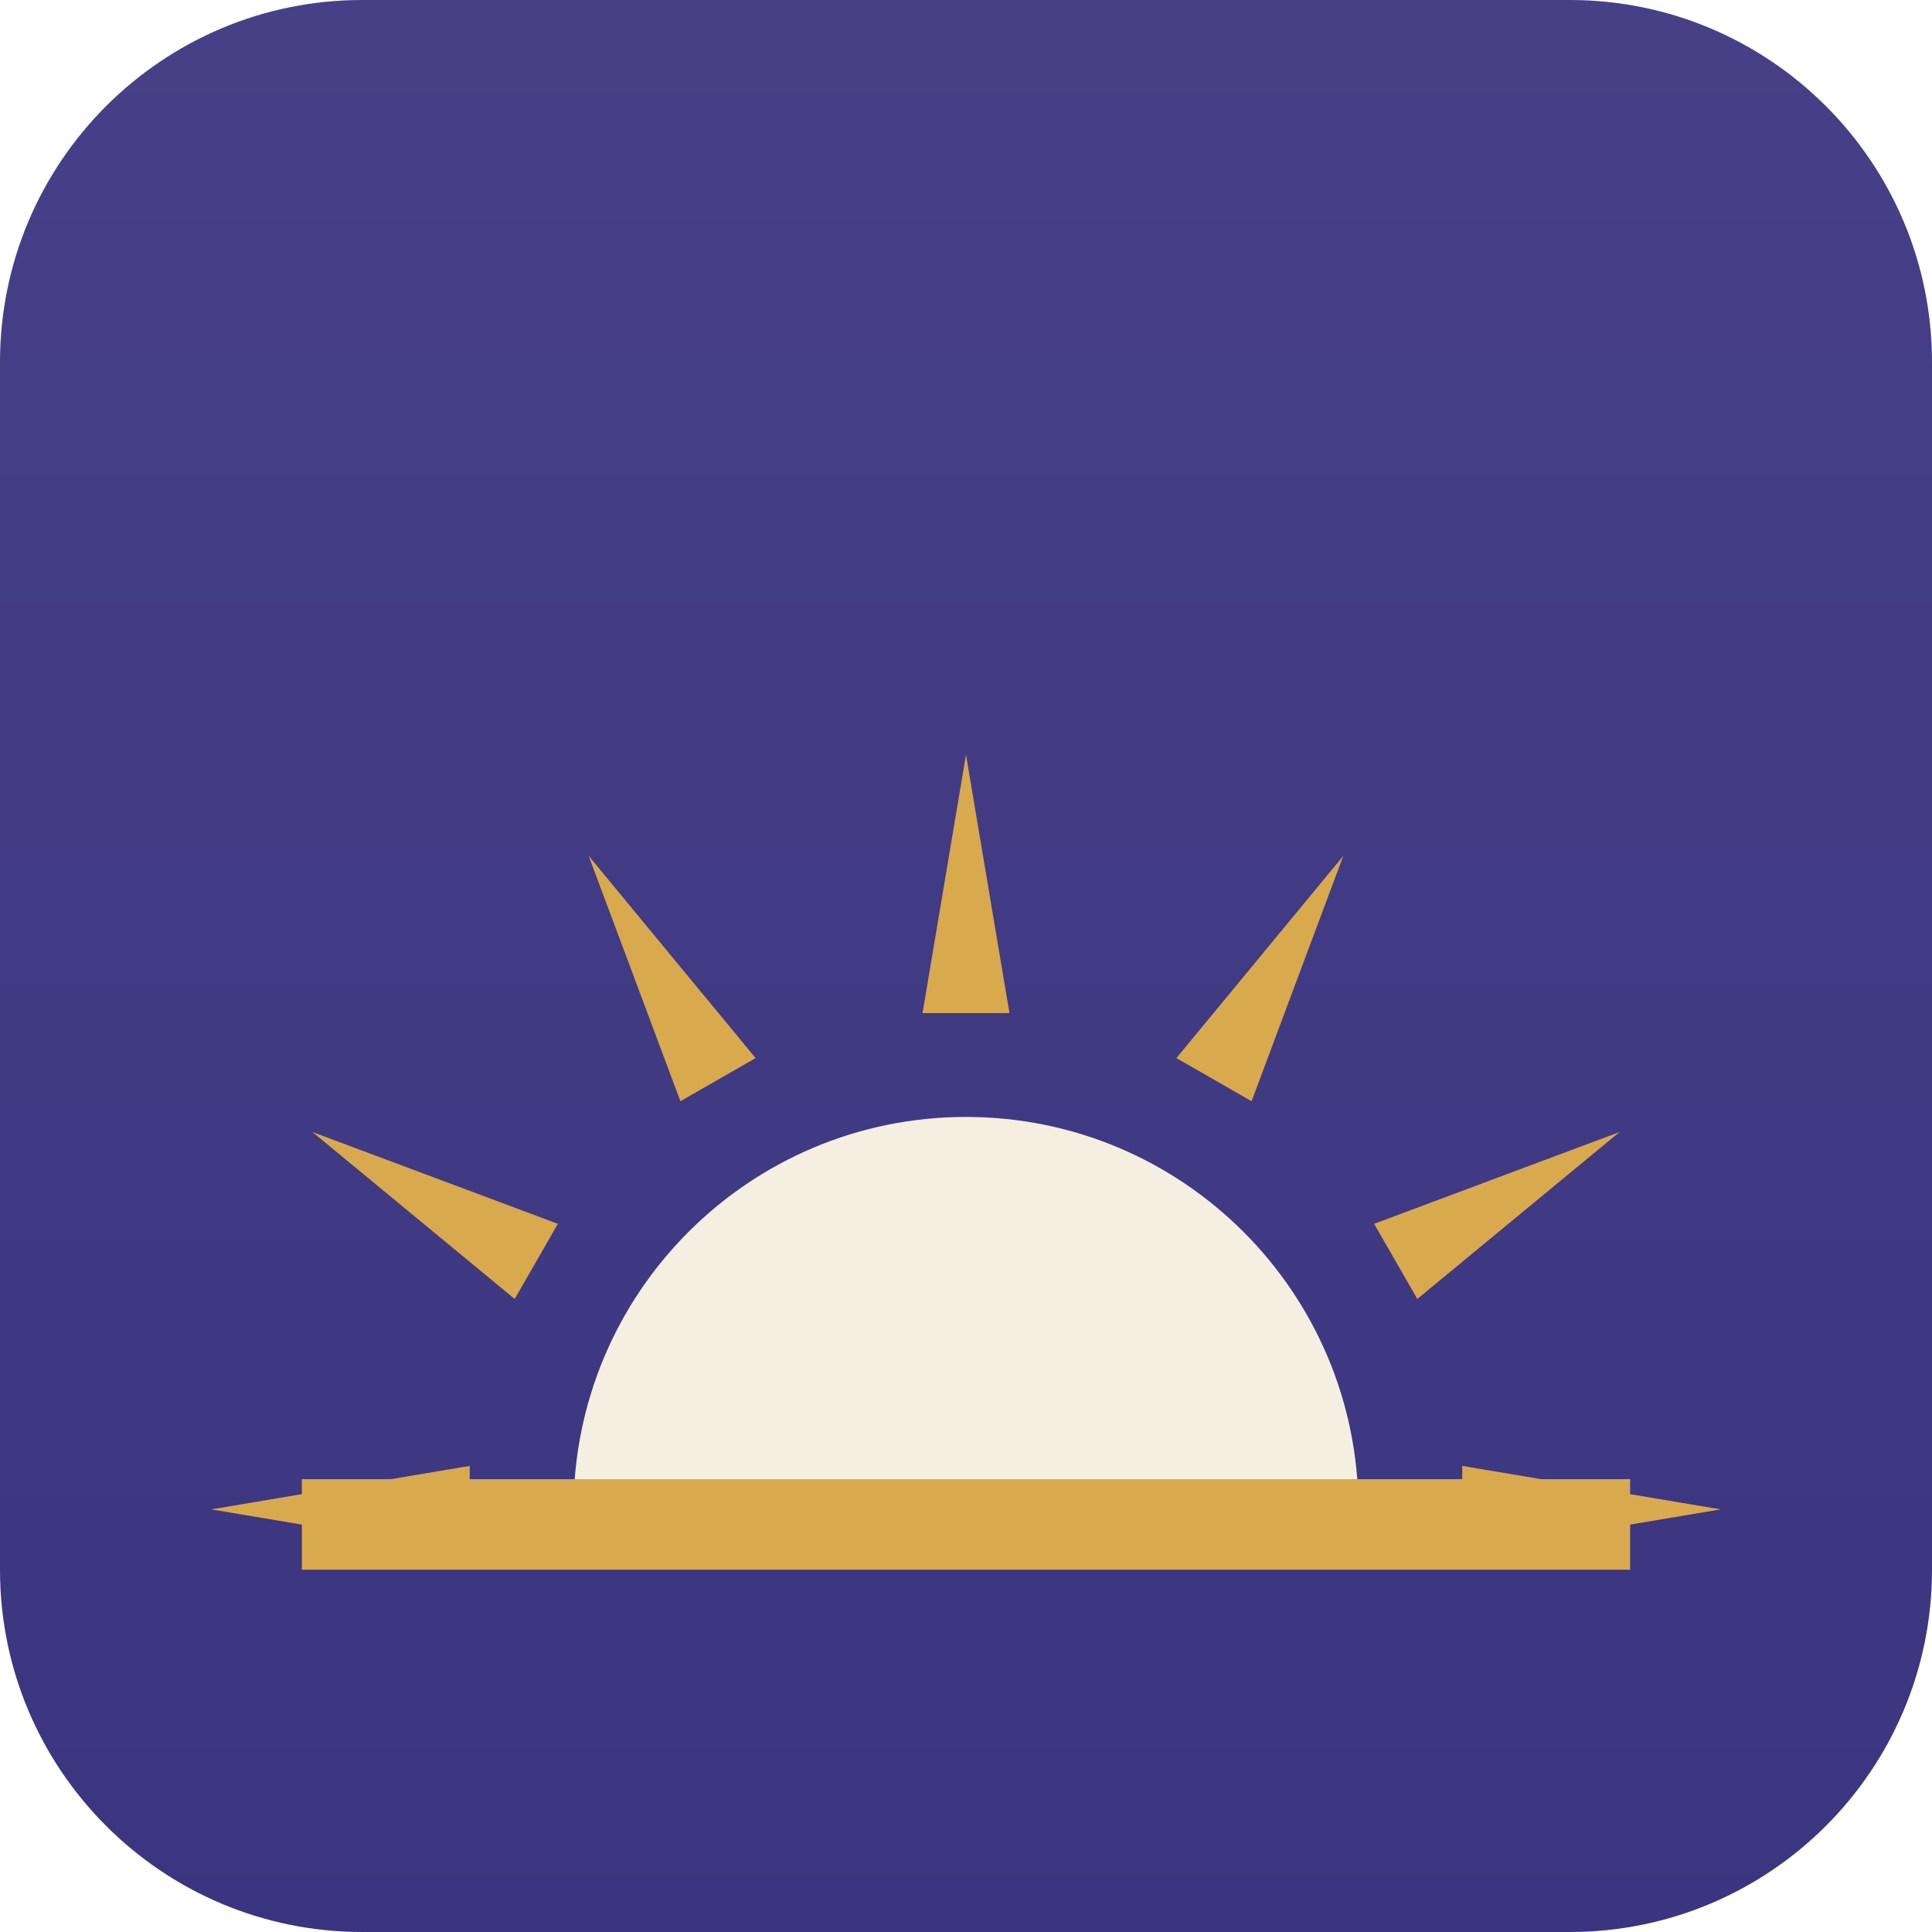
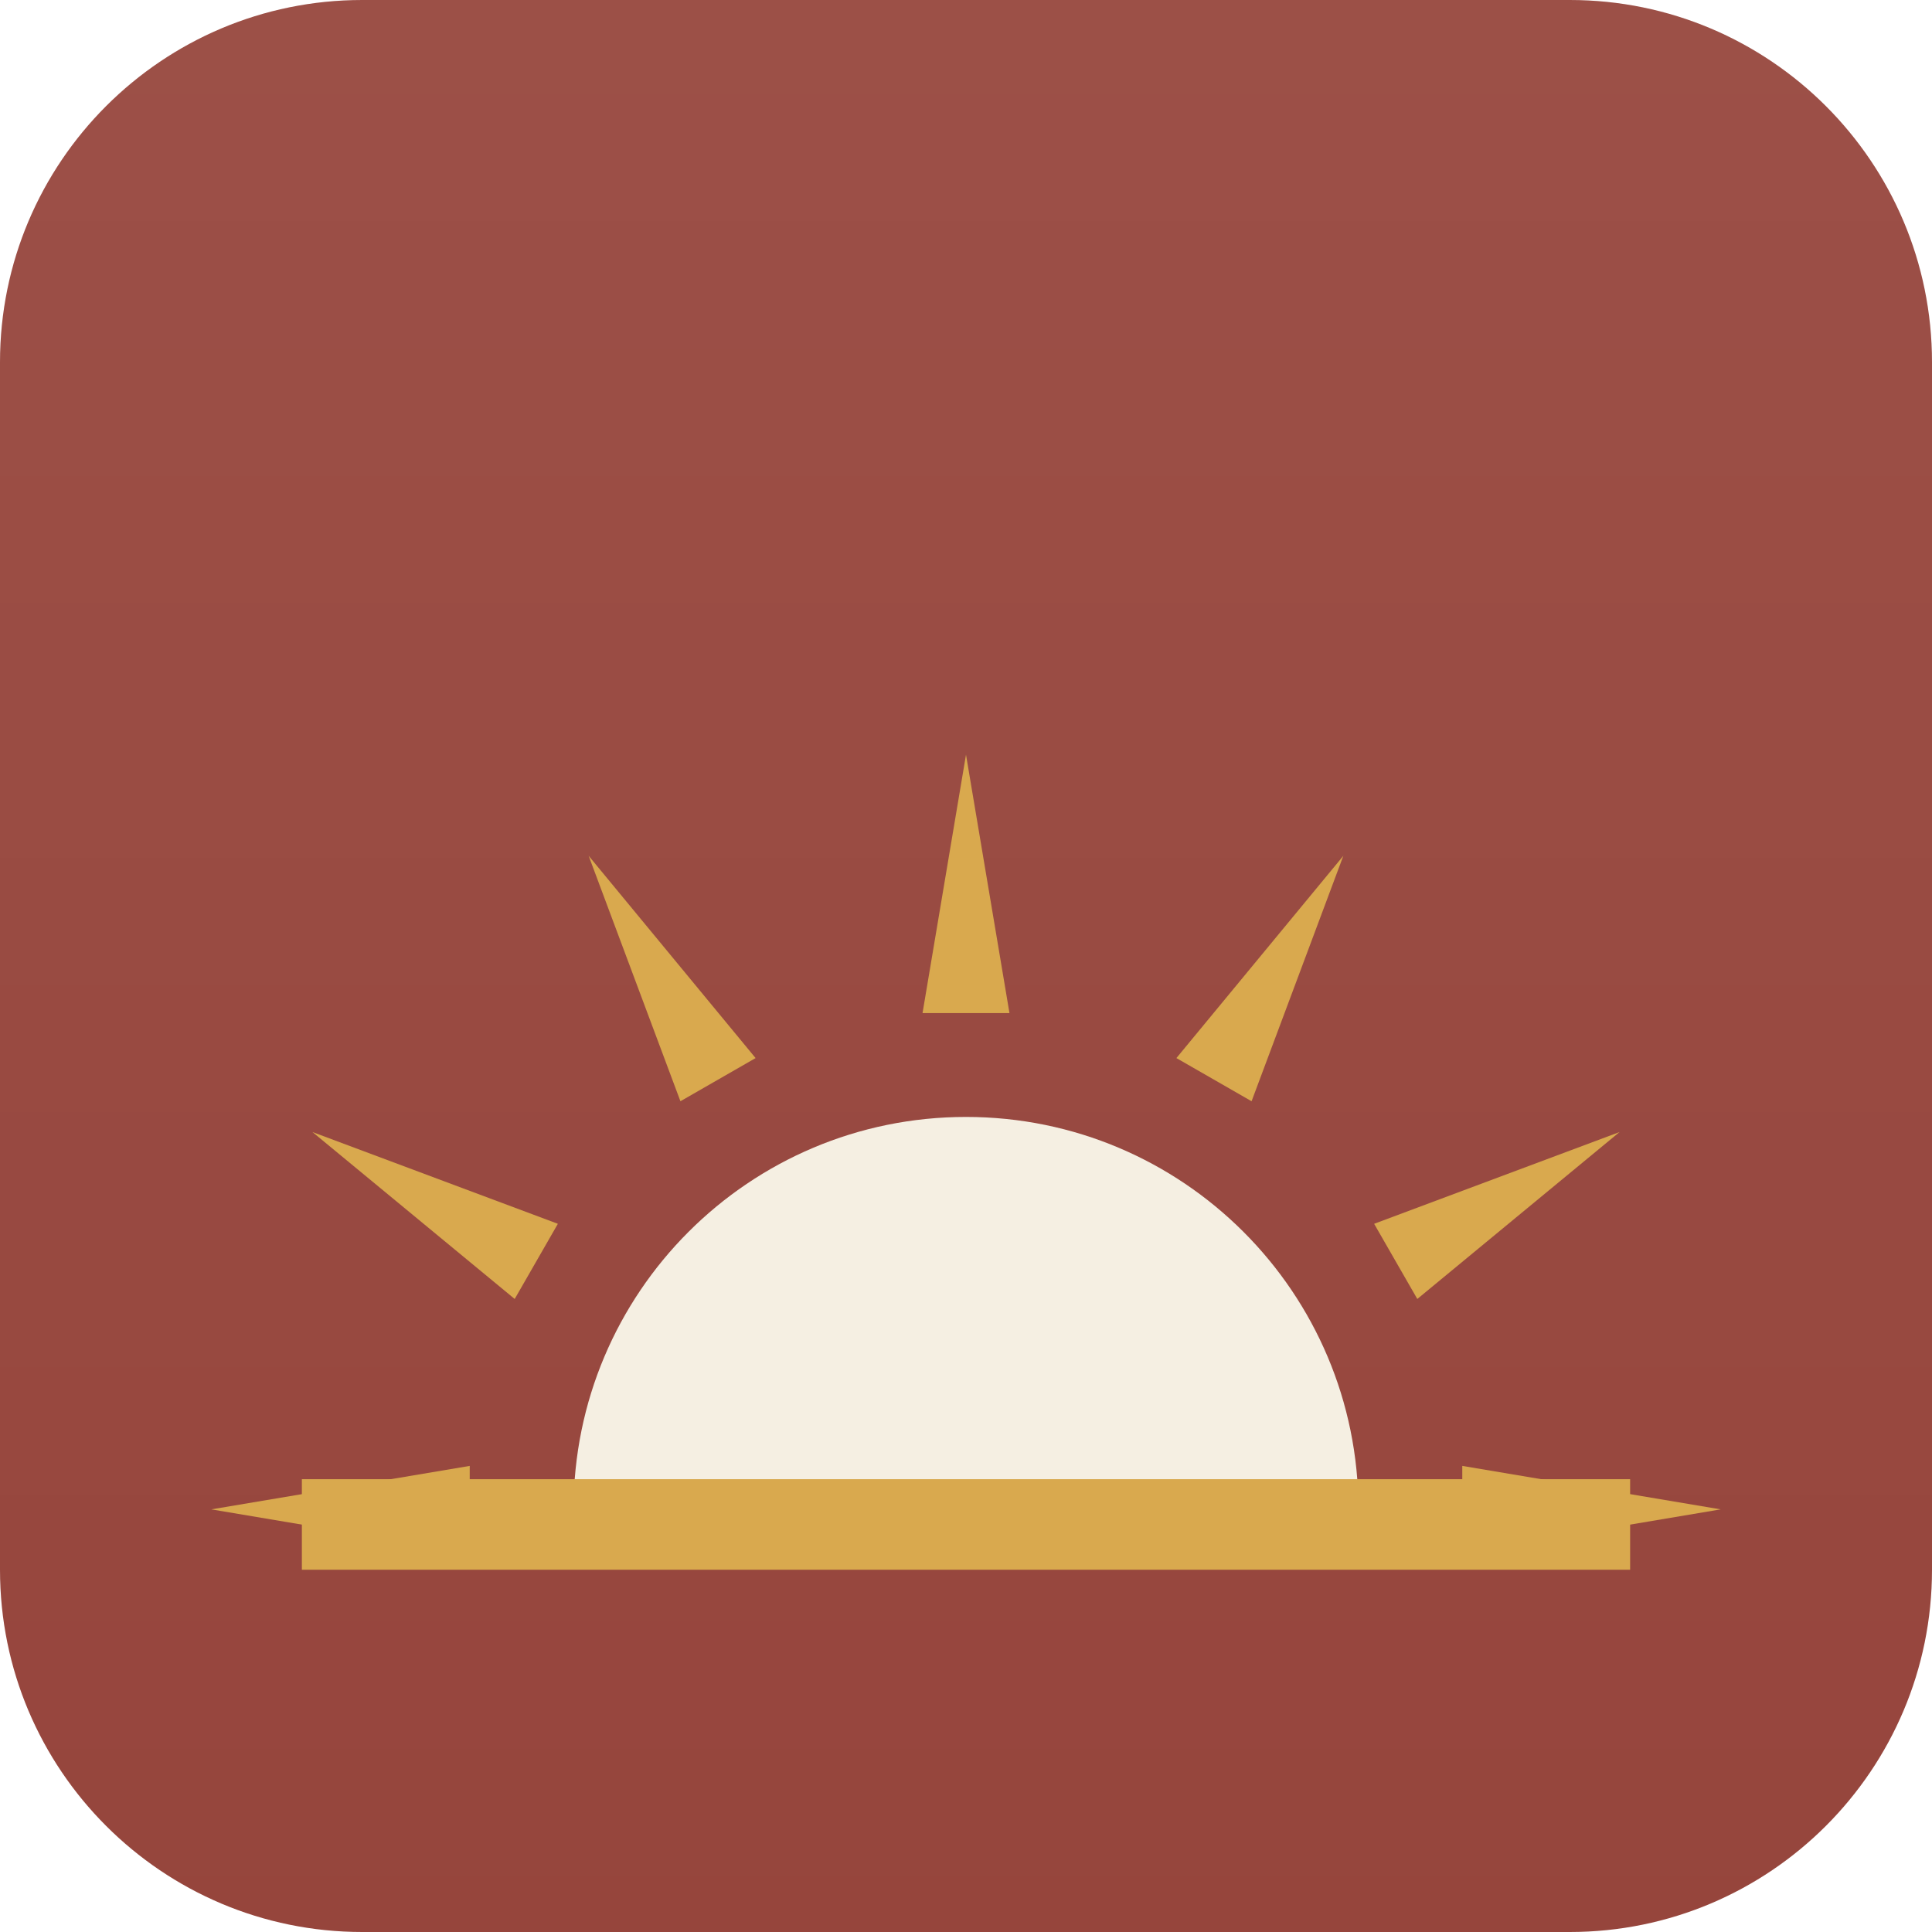
<svg xmlns="http://www.w3.org/2000/svg" viewBox="0 0 64 64">
  <defs>
    <linearGradient id="t" x1="0" y1="0" x2="0" y2="1">
      <stop offset="0" stop-color="#fff" stop-opacity=".06" />
      <stop offset="1" stop-color="#fff" stop-opacity="0" />
    </linearGradient>
  </defs>
-   <rect width="64" height="64" rx="12" fill="#3B3480" />
+   <rect width="64" height="64" rx="12" fill="#96453C" />
  <rect width="64" height="64" rx="12" fill="url(#t)" />
  <g transform="translate(32 32) scale(1) translate(-32 -32)">
    <path d="M19 50 A13 13 0 0 1 45 50 Z" fill="#F5EFE2" />
    <path d="M15.56 51.44 L7.00 50.00 L15.56 48.56 Z" fill="#D9A94E" />
    <path d="M17.05 43.03 L10.35 37.50 L18.48 40.54 Z" fill="#D9A94E" />
    <path d="M22.54 36.48 L19.50 28.35 L25.03 35.05 Z" fill="#D9A94E" />
    <path d="M30.56 33.56 L32.00 25.00 L33.44 33.56 Z" fill="#D9A94E" />
    <path d="M38.97 35.05 L44.50 28.35 L41.46 36.48 Z" fill="#D9A94E" />
    <path d="M45.52 40.54 L53.65 37.50 L46.95 43.03 Z" fill="#D9A94E" />
    <path d="M48.44 48.56 L57.00 50.00 L48.44 51.44 Z" fill="#D9A94E" />
    <rect x="10" y="49" width="44" height="3" fill="#D9A94E" />
  </g>
</svg>
